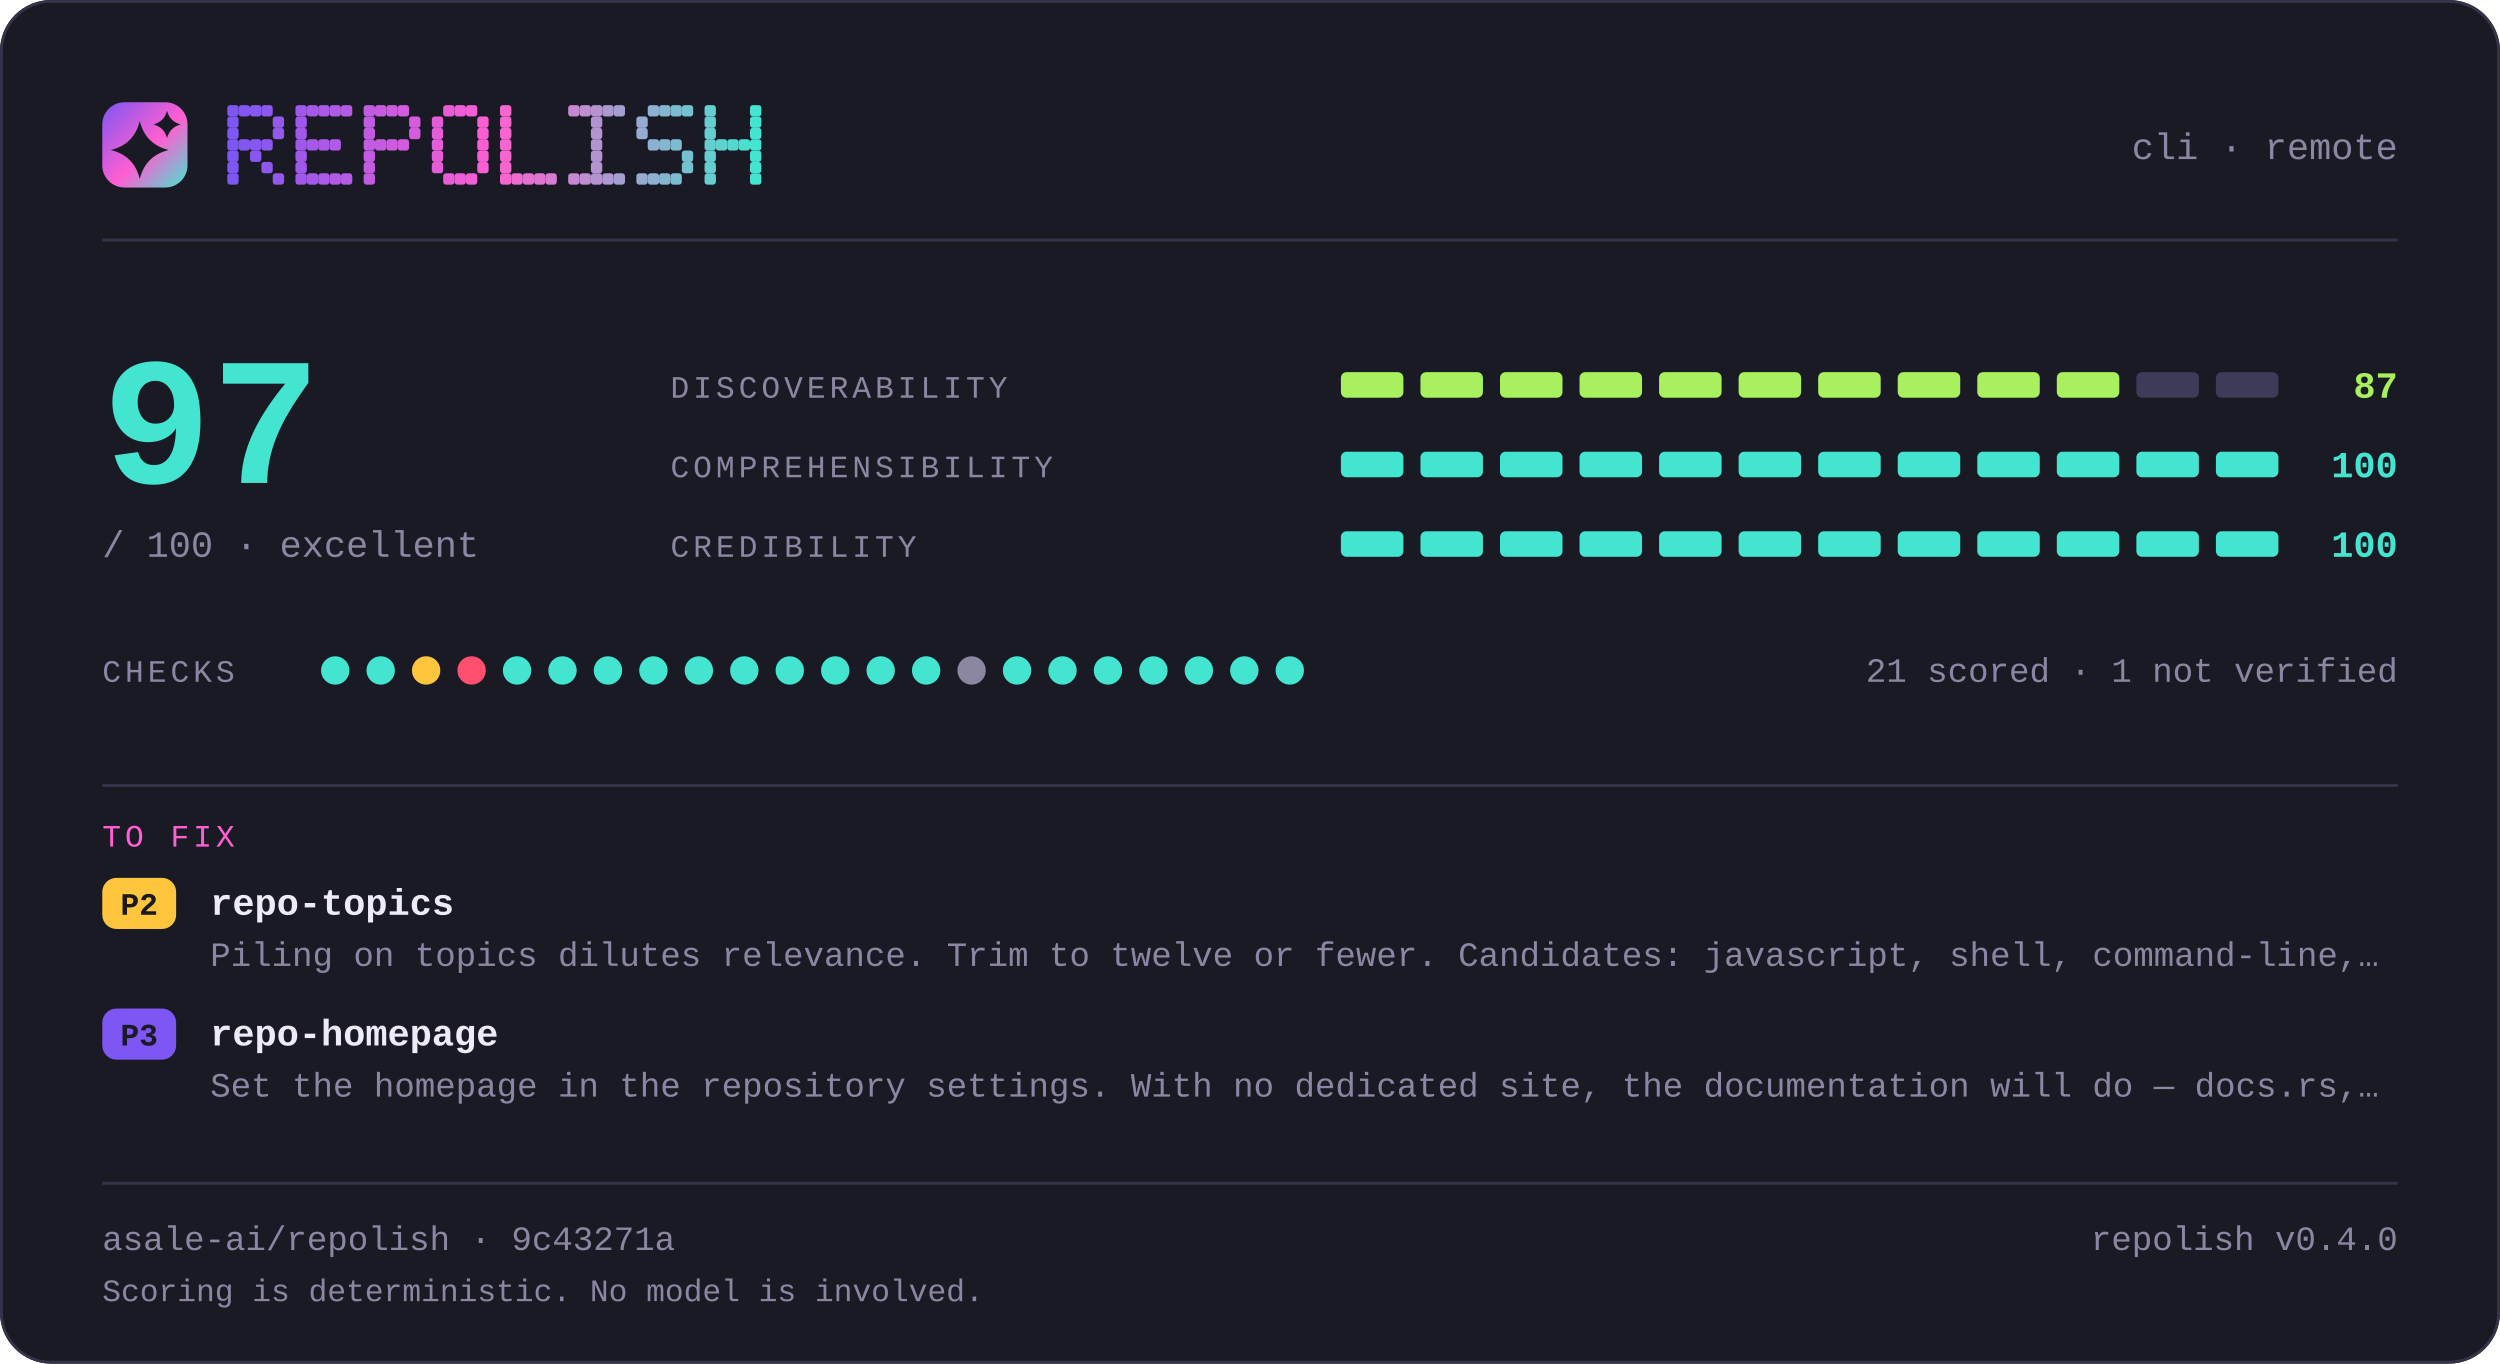
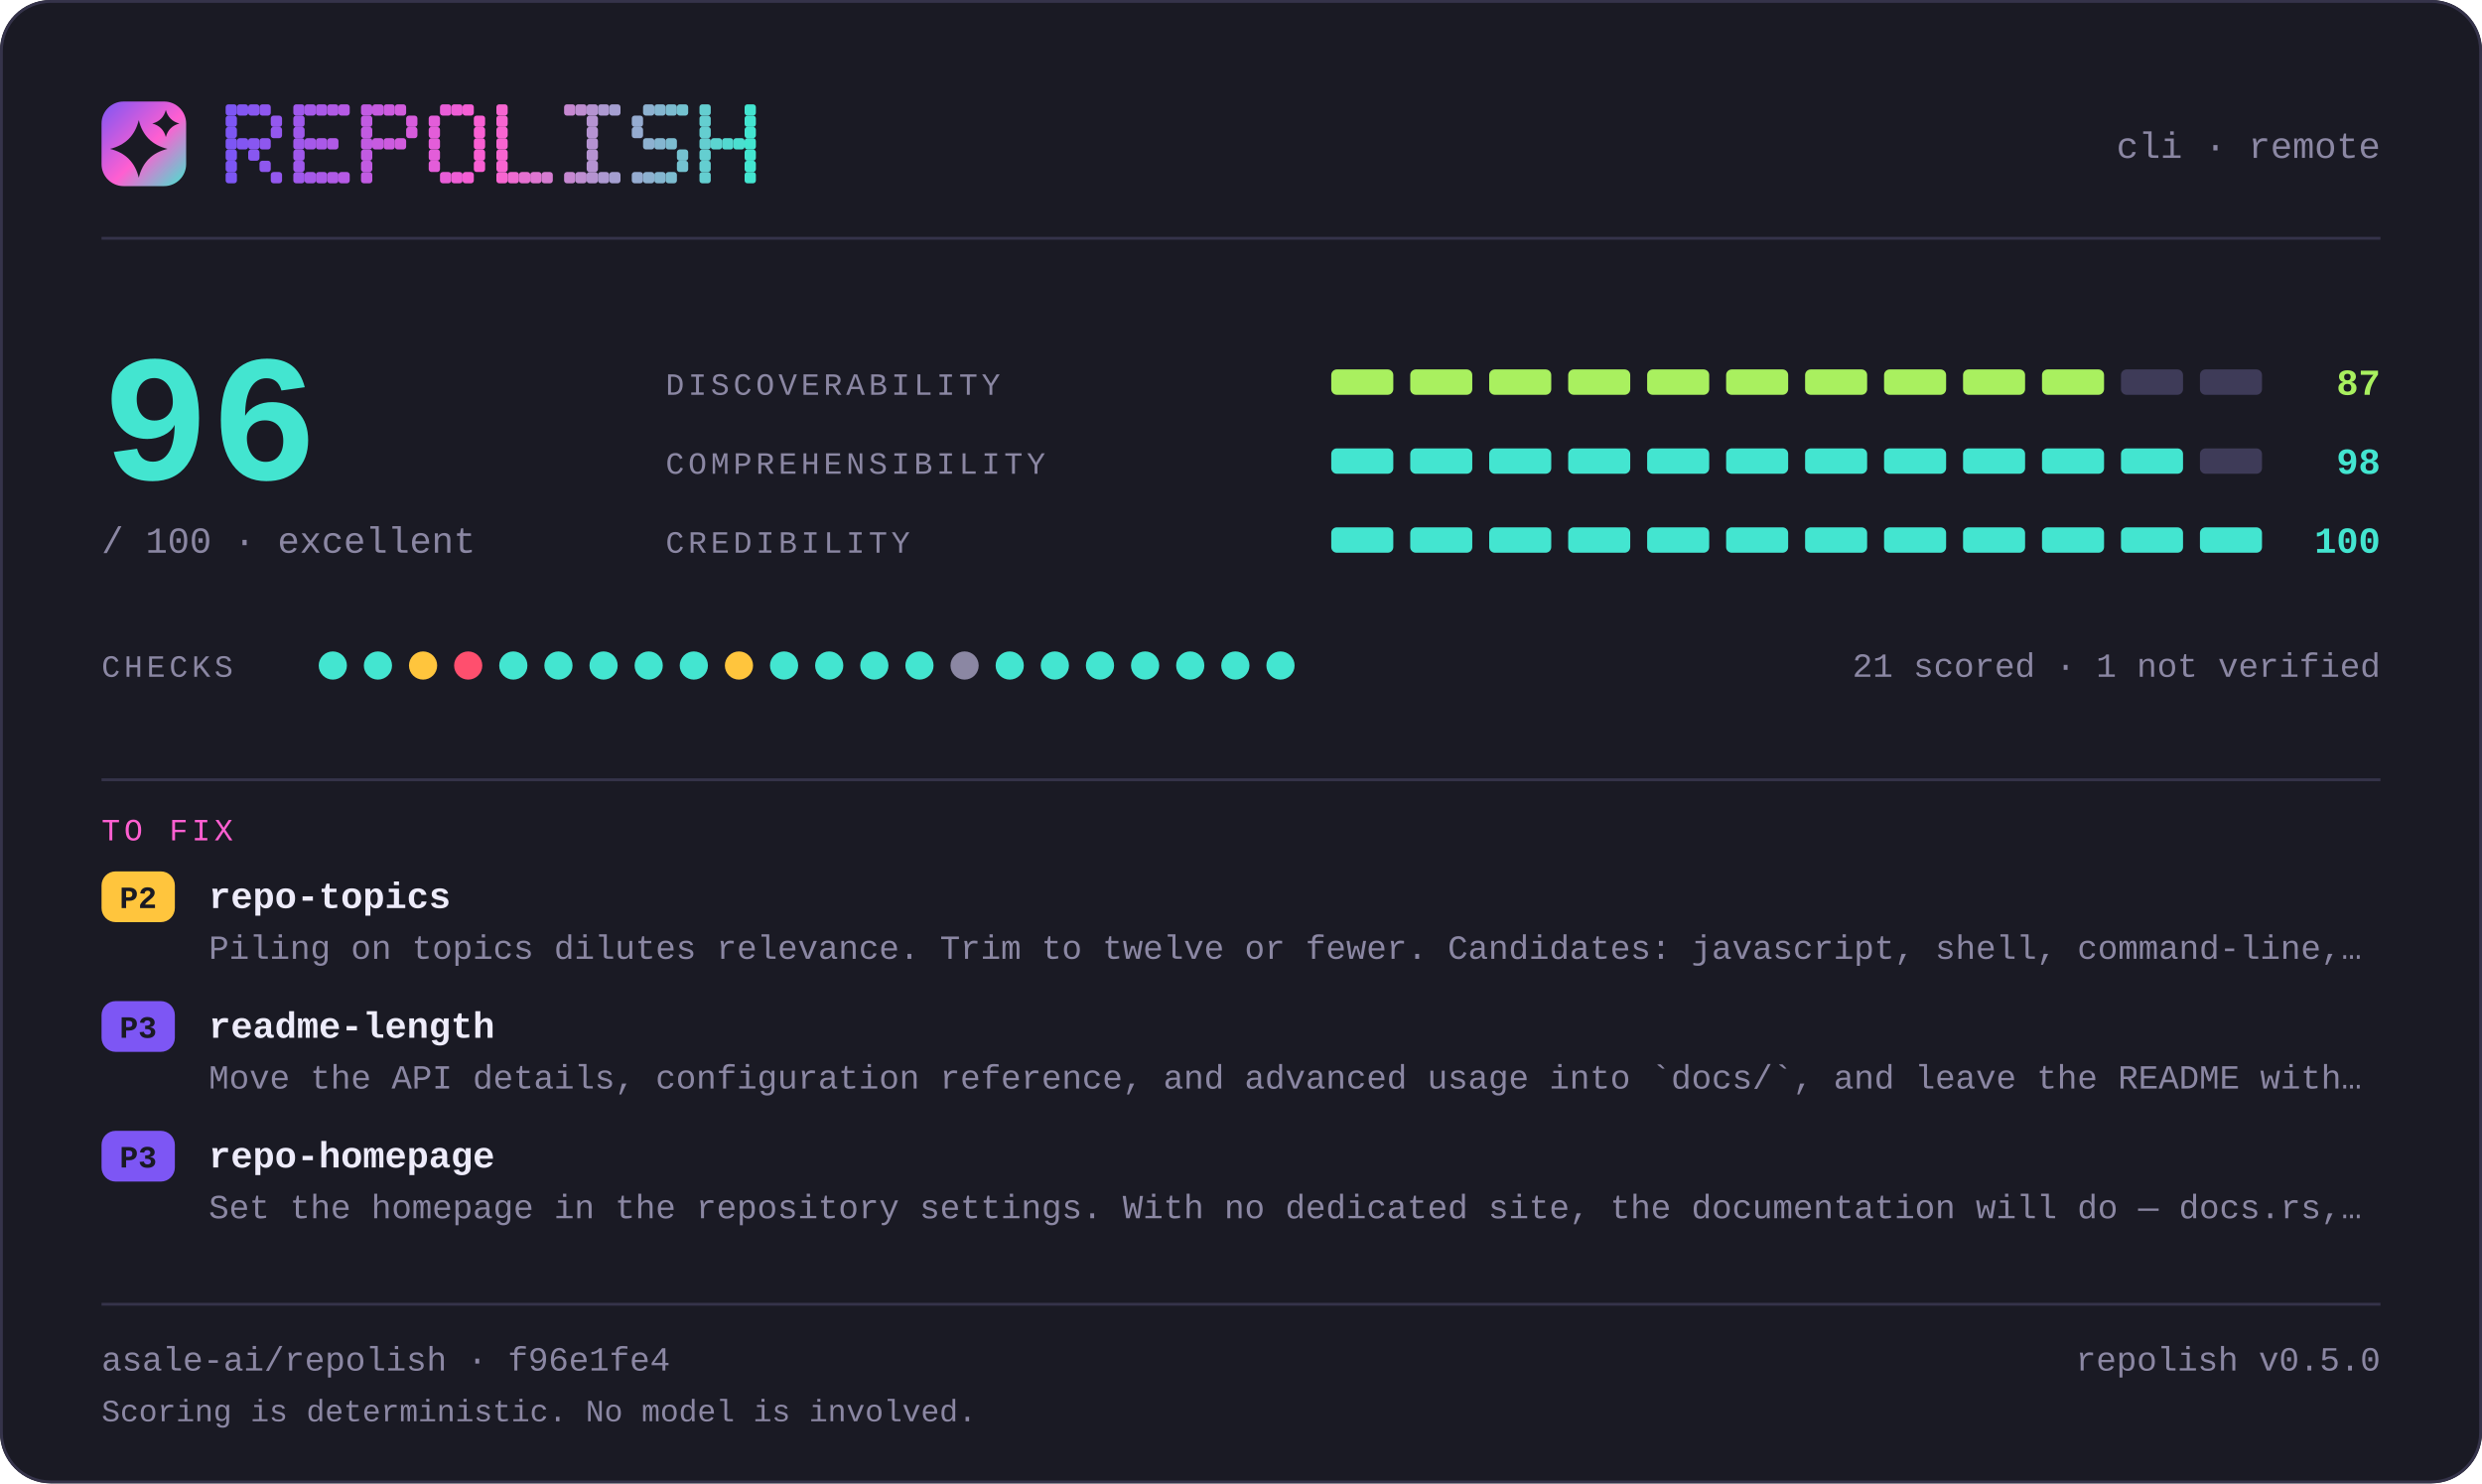
- <svg xmlns="http://www.w3.org/2000/svg" width="880" height="480" viewBox="0 0 880 480" lang="en" role="img" aria-label="repolish report card — 97 out of 100">
+ <svg xmlns="http://www.w3.org/2000/svg" width="880" height="526" viewBox="0 0 880 526" lang="en" role="img" aria-label="repolish report card — 96 out of 100">
  <defs>
    <linearGradient id="brand" x1="0" y1="0" x2="1" y2="1">
      <stop offset="0" stop-color="#7d56f4" />
      <stop offset="0.55" stop-color="#ff5fd1" />
      <stop offset="1" stop-color="#43e5d0" />
    </linearGradient>
  </defs>
  <style>
    .t { font-family: ui-monospace, SFMono-Regular, "SF Mono", Menlo, Consolas, "Liberation Mono", "Noto Sans Mono CJK SC", "Noto Sans Mono CJK JP", "Microsoft YaHei", "Hiragino Sans", "Yu Gothic", monospace; }
  </style>
-   <rect x="0" y="0" width="880" height="480" rx="18.0" fill="#1a1a24" />
-   <rect x="0.5" y="0.5" width="879" height="479" rx="17.5" fill="none" stroke="#35334a" />
+   <rect x="0" y="0" width="880" height="526" rx="18.0" fill="#1a1a24" />
+   <rect x="0.5" y="0.5" width="879" height="525" rx="17.5" fill="none" stroke="#35334a" />
  <rect x="36" y="36" width="30" height="30" rx="7.8" fill="url(#brand)" />
  <path d="M49.2 42.6Q51.2 50.8 59.4 52.8Q51.2 54.8 49.2 63.0Q47.2 54.8 39.0 52.8Q47.2 50.8 49.2 42.6Z" fill="#1a1a24" />
  <path d="M58.8 39.0Q59.8 42.8 63.6 43.8Q59.8 44.8 58.8 48.6Q57.8 44.8 54.0 43.8Q57.8 42.8 58.8 39.0Z" fill="#1a1a24" />
  <g fill="#7d56f4">
    <rect x="80" y="37" width="4" height="4" rx="1" />
    <rect x="80" y="41" width="4" height="4" rx="1" />
    <rect x="80" y="45" width="4" height="4" rx="1" />
    <rect x="80" y="49" width="4" height="4" rx="1" />
    <rect x="80" y="53" width="4" height="4" rx="1" />
    <rect x="80" y="57" width="4" height="4" rx="1" />
    <rect x="80" y="61" width="4" height="4" rx="1" />
  </g>
  <g fill="#8356f2">
    <rect x="84" y="37" width="4" height="4" rx="1" />
    <rect x="84" y="49" width="4" height="4" rx="1" />
  </g>
  <g fill="#8857f1">
    <rect x="88" y="37" width="4" height="4" rx="1" />
    <rect x="88" y="49" width="4" height="4" rx="1" />
    <rect x="88" y="53" width="4" height="4" rx="1" />
  </g>
  <g fill="#8e57ef">
    <rect x="92" y="37" width="4" height="4" rx="1" />
    <rect x="92" y="49" width="4" height="4" rx="1" />
    <rect x="92" y="57" width="4" height="4" rx="1" />
  </g>
  <g fill="#9458ee">
    <rect x="96" y="41" width="4" height="4" rx="1" />
    <rect x="96" y="45" width="4" height="4" rx="1" />
    <rect x="96" y="61" width="4" height="4" rx="1" />
  </g>
  <g fill="#9f58eb">
    <rect x="104" y="37" width="4" height="4" rx="1" />
    <rect x="104" y="41" width="4" height="4" rx="1" />
    <rect x="104" y="45" width="4" height="4" rx="1" />
    <rect x="104" y="49" width="4" height="4" rx="1" />
    <rect x="104" y="53" width="4" height="4" rx="1" />
    <rect x="104" y="57" width="4" height="4" rx="1" />
    <rect x="104" y="61" width="4" height="4" rx="1" />
  </g>
  <g fill="#a559e9">
    <rect x="108" y="37" width="4" height="4" rx="1" />
    <rect x="108" y="49" width="4" height="4" rx="1" />
    <rect x="108" y="61" width="4" height="4" rx="1" />
  </g>
  <g fill="#aa59e8">
    <rect x="112" y="37" width="4" height="4" rx="1" />
    <rect x="112" y="49" width="4" height="4" rx="1" />
    <rect x="112" y="61" width="4" height="4" rx="1" />
  </g>
  <g fill="#b05ae6">
    <rect x="116" y="37" width="4" height="4" rx="1" />
    <rect x="116" y="49" width="4" height="4" rx="1" />
    <rect x="116" y="61" width="4" height="4" rx="1" />
  </g>
  <g fill="#b65ae5">
    <rect x="120" y="37" width="4" height="4" rx="1" />
    <rect x="120" y="61" width="4" height="4" rx="1" />
  </g>
  <g fill="#c15be2">
    <rect x="128" y="37" width="4" height="4" rx="1" />
    <rect x="128" y="41" width="4" height="4" rx="1" />
    <rect x="128" y="45" width="4" height="4" rx="1" />
    <rect x="128" y="49" width="4" height="4" rx="1" />
    <rect x="128" y="53" width="4" height="4" rx="1" />
    <rect x="128" y="57" width="4" height="4" rx="1" />
    <rect x="128" y="61" width="4" height="4" rx="1" />
  </g>
  <g fill="#c65be0">
    <rect x="132" y="37" width="4" height="4" rx="1" />
    <rect x="132" y="49" width="4" height="4" rx="1" />
  </g>
  <g fill="#cc5bdf">
    <rect x="136" y="37" width="4" height="4" rx="1" />
    <rect x="136" y="49" width="4" height="4" rx="1" />
  </g>
  <g fill="#d25cdd">
    <rect x="140" y="37" width="4" height="4" rx="1" />
    <rect x="140" y="49" width="4" height="4" rx="1" />
  </g>
  <g fill="#d75cdc">
    <rect x="144" y="41" width="4" height="4" rx="1" />
    <rect x="144" y="45" width="4" height="4" rx="1" />
  </g>
  <g fill="#e35dd9">
    <rect x="152" y="41" width="4" height="4" rx="1" />
    <rect x="152" y="45" width="4" height="4" rx="1" />
    <rect x="152" y="49" width="4" height="4" rx="1" />
    <rect x="152" y="53" width="4" height="4" rx="1" />
    <rect x="152" y="57" width="4" height="4" rx="1" />
  </g>
  <g fill="#e85dd7">
    <rect x="156" y="37" width="4" height="4" rx="1" />
    <rect x="156" y="61" width="4" height="4" rx="1" />
  </g>
  <g fill="#ee5ed6">
    <rect x="160" y="37" width="4" height="4" rx="1" />
    <rect x="160" y="61" width="4" height="4" rx="1" />
  </g>
  <g fill="#f45ed4">
    <rect x="164" y="37" width="4" height="4" rx="1" />
    <rect x="164" y="61" width="4" height="4" rx="1" />
  </g>
  <g fill="#f95fd3">
    <rect x="168" y="41" width="4" height="4" rx="1" />
    <rect x="168" y="45" width="4" height="4" rx="1" />
    <rect x="168" y="49" width="4" height="4" rx="1" />
    <rect x="168" y="53" width="4" height="4" rx="1" />
    <rect x="168" y="57" width="4" height="4" rx="1" />
  </g>
  <g fill="#f765d1">
    <rect x="176" y="37" width="4" height="4" rx="1" />
    <rect x="176" y="41" width="4" height="4" rx="1" />
    <rect x="176" y="45" width="4" height="4" rx="1" />
    <rect x="176" y="49" width="4" height="4" rx="1" />
    <rect x="176" y="53" width="4" height="4" rx="1" />
    <rect x="176" y="57" width="4" height="4" rx="1" />
    <rect x="176" y="61" width="4" height="4" rx="1" />
  </g>
  <g fill="#ef6bd1">
    <rect x="180" y="61" width="4" height="4" rx="1" />
  </g>
  <g fill="#e670d1">
    <rect x="184" y="61" width="4" height="4" rx="1" />
  </g>
  <g fill="#de76d1">
    <rect x="188" y="61" width="4" height="4" rx="1" />
  </g>
  <g fill="#d67cd1">
    <rect x="192" y="61" width="4" height="4" rx="1" />
  </g>
  <g fill="#c688d1">
    <rect x="200" y="37" width="4" height="4" rx="1" />
    <rect x="200" y="61" width="4" height="4" rx="1" />
  </g>
  <g fill="#be8ed1">
    <rect x="204" y="37" width="4" height="4" rx="1" />
    <rect x="204" y="61" width="4" height="4" rx="1" />
  </g>
  <g fill="#b593d1">
    <rect x="208" y="37" width="4" height="4" rx="1" />
    <rect x="208" y="41" width="4" height="4" rx="1" />
    <rect x="208" y="45" width="4" height="4" rx="1" />
    <rect x="208" y="49" width="4" height="4" rx="1" />
    <rect x="208" y="53" width="4" height="4" rx="1" />
    <rect x="208" y="57" width="4" height="4" rx="1" />
    <rect x="208" y="61" width="4" height="4" rx="1" />
  </g>
  <g fill="#ad99d1">
    <rect x="212" y="37" width="4" height="4" rx="1" />
    <rect x="212" y="61" width="4" height="4" rx="1" />
  </g>
  <g fill="#a59fd1">
    <rect x="216" y="37" width="4" height="4" rx="1" />
    <rect x="216" y="61" width="4" height="4" rx="1" />
  </g>
  <g fill="#95abd0">
    <rect x="224" y="41" width="4" height="4" rx="1" />
    <rect x="224" y="45" width="4" height="4" rx="1" />
    <rect x="224" y="61" width="4" height="4" rx="1" />
  </g>
  <g fill="#8db1d0">
    <rect x="228" y="37" width="4" height="4" rx="1" />
    <rect x="228" y="49" width="4" height="4" rx="1" />
    <rect x="228" y="61" width="4" height="4" rx="1" />
  </g>
  <g fill="#84b6d0">
    <rect x="232" y="37" width="4" height="4" rx="1" />
    <rect x="232" y="49" width="4" height="4" rx="1" />
    <rect x="232" y="61" width="4" height="4" rx="1" />
  </g>
  <g fill="#7cbcd0">
    <rect x="236" y="37" width="4" height="4" rx="1" />
    <rect x="236" y="49" width="4" height="4" rx="1" />
    <rect x="236" y="61" width="4" height="4" rx="1" />
  </g>
  <g fill="#74c2d0">
    <rect x="240" y="37" width="4" height="4" rx="1" />
    <rect x="240" y="53" width="4" height="4" rx="1" />
    <rect x="240" y="57" width="4" height="4" rx="1" />
  </g>
  <g fill="#64ced0">
    <rect x="248" y="37" width="4" height="4" rx="1" />
    <rect x="248" y="41" width="4" height="4" rx="1" />
    <rect x="248" y="45" width="4" height="4" rx="1" />
    <rect x="248" y="49" width="4" height="4" rx="1" />
    <rect x="248" y="53" width="4" height="4" rx="1" />
    <rect x="248" y="57" width="4" height="4" rx="1" />
    <rect x="248" y="61" width="4" height="4" rx="1" />
  </g>
  <g fill="#5cd4d0">
    <rect x="252" y="49" width="4" height="4" rx="1" />
  </g>
  <g fill="#53d9d0">
    <rect x="256" y="49" width="4" height="4" rx="1" />
  </g>
  <g fill="#4bdfd0">
    <rect x="260" y="49" width="4" height="4" rx="1" />
  </g>
  <g fill="#43e5d0">
    <rect x="264" y="37" width="4" height="4" rx="1" />
    <rect x="264" y="41" width="4" height="4" rx="1" />
    <rect x="264" y="45" width="4" height="4" rx="1" />
    <rect x="264" y="49" width="4" height="4" rx="1" />
    <rect x="264" y="53" width="4" height="4" rx="1" />
    <rect x="264" y="57" width="4" height="4" rx="1" />
    <rect x="264" y="61" width="4" height="4" rx="1" />
  </g>
  <text class="t" x="844" y="56" font-size="13" fill="#8b87a3" text-anchor="end">cli · remote</text>
  <rect x="36" y="84" width="808" height="1" fill="#35334a" />
-   <text class="t" x="36" y="170" font-size="64" fill="#43e5d0" text-anchor="start" font-weight="700">97</text>
+   <text class="t" x="36" y="170" font-size="64" fill="#43e5d0" text-anchor="start" font-weight="700">96</text>
  <text class="t" x="36" y="196" font-size="13" fill="#8b87a3" text-anchor="start">/ 100  ·  excellent</text>
  <text class="t" x="236" y="140" font-size="11" fill="#8b87a3" text-anchor="start" letter-spacing="1.4">DISCOVERABILITY</text>
  <rect x="472" y="131" width="22" height="9" rx="2.0" fill="#a9f05f" />
  <rect x="500" y="131" width="22" height="9" rx="2.0" fill="#a9f05f" />
  <rect x="528" y="131" width="22" height="9" rx="2.0" fill="#a9f05f" />
  <rect x="556" y="131" width="22" height="9" rx="2.0" fill="#a9f05f" />
  <rect x="584" y="131" width="22" height="9" rx="2.0" fill="#a9f05f" />
  <rect x="612" y="131" width="22" height="9" rx="2.0" fill="#a9f05f" />
  <rect x="640" y="131" width="22" height="9" rx="2.0" fill="#a9f05f" />
  <rect x="668" y="131" width="22" height="9" rx="2.0" fill="#a9f05f" />
  <rect x="696" y="131" width="22" height="9" rx="2.0" fill="#a9f05f" />
  <rect x="724" y="131" width="22" height="9" rx="2.0" fill="#a9f05f" />
  <rect x="752" y="131" width="22" height="9" rx="2.0" fill="#3e3b58" />
  <rect x="780" y="131" width="22" height="9" rx="2.0" fill="#3e3b58" />
  <text class="t" x="844" y="140" font-size="13" fill="#a9f05f" text-anchor="end" font-weight="700">87</text>
  <text class="t" x="236" y="168" font-size="11" fill="#8b87a3" text-anchor="start" letter-spacing="1.4">COMPREHENSIBILITY</text>
  <rect x="472" y="159" width="22" height="9" rx="2.0" fill="#43e5d0" />
  <rect x="500" y="159" width="22" height="9" rx="2.0" fill="#43e5d0" />
  <rect x="528" y="159" width="22" height="9" rx="2.0" fill="#43e5d0" />
  <rect x="556" y="159" width="22" height="9" rx="2.0" fill="#43e5d0" />
  <rect x="584" y="159" width="22" height="9" rx="2.0" fill="#43e5d0" />
  <rect x="612" y="159" width="22" height="9" rx="2.0" fill="#43e5d0" />
  <rect x="640" y="159" width="22" height="9" rx="2.0" fill="#43e5d0" />
  <rect x="668" y="159" width="22" height="9" rx="2.0" fill="#43e5d0" />
  <rect x="696" y="159" width="22" height="9" rx="2.0" fill="#43e5d0" />
  <rect x="724" y="159" width="22" height="9" rx="2.0" fill="#43e5d0" />
  <rect x="752" y="159" width="22" height="9" rx="2.0" fill="#43e5d0" />
-   <rect x="780" y="159" width="22" height="9" rx="2.0" fill="#43e5d0" />
-   <text class="t" x="844" y="168" font-size="13" fill="#43e5d0" text-anchor="end" font-weight="700">100</text>
+   <rect x="780" y="159" width="22" height="9" rx="2.0" fill="#3e3b58" />
+   <text class="t" x="844" y="168" font-size="13" fill="#43e5d0" text-anchor="end" font-weight="700">98</text>
  <text class="t" x="236" y="196" font-size="11" fill="#8b87a3" text-anchor="start" letter-spacing="1.4">CREDIBILITY</text>
  <rect x="472" y="187" width="22" height="9" rx="2.0" fill="#43e5d0" />
  <rect x="500" y="187" width="22" height="9" rx="2.0" fill="#43e5d0" />
  <rect x="528" y="187" width="22" height="9" rx="2.0" fill="#43e5d0" />
  <rect x="556" y="187" width="22" height="9" rx="2.0" fill="#43e5d0" />
  <rect x="584" y="187" width="22" height="9" rx="2.0" fill="#43e5d0" />
  <rect x="612" y="187" width="22" height="9" rx="2.0" fill="#43e5d0" />
  <rect x="640" y="187" width="22" height="9" rx="2.0" fill="#43e5d0" />
  <rect x="668" y="187" width="22" height="9" rx="2.0" fill="#43e5d0" />
  <rect x="696" y="187" width="22" height="9" rx="2.0" fill="#43e5d0" />
  <rect x="724" y="187" width="22" height="9" rx="2.0" fill="#43e5d0" />
  <rect x="752" y="187" width="22" height="9" rx="2.0" fill="#43e5d0" />
  <rect x="780" y="187" width="22" height="9" rx="2.0" fill="#43e5d0" />
  <text class="t" x="844" y="196" font-size="13" fill="#43e5d0" text-anchor="end" font-weight="700">100</text>
  <text class="t" x="36" y="240" font-size="11" fill="#8b87a3" text-anchor="start" letter-spacing="1.4">CHECKS</text>
  <circle cx="118" cy="236" r="5" fill="#43e5d0" />
  <circle cx="134" cy="236" r="5" fill="#43e5d0" />
  <circle cx="150" cy="236" r="5" fill="#ffc53d" />
  <circle cx="166" cy="236" r="5" fill="#ff4f6e" />
  <circle cx="182" cy="236" r="5" fill="#43e5d0" />
  <circle cx="198" cy="236" r="5" fill="#43e5d0" />
  <circle cx="214" cy="236" r="5" fill="#43e5d0" />
  <circle cx="230" cy="236" r="5" fill="#43e5d0" />
  <circle cx="246" cy="236" r="5" fill="#43e5d0" />
-   <circle cx="262" cy="236" r="5" fill="#43e5d0" />
+   <circle cx="262" cy="236" r="5" fill="#ffc53d" />
  <circle cx="278" cy="236" r="5" fill="#43e5d0" />
  <circle cx="294" cy="236" r="5" fill="#43e5d0" />
  <circle cx="310" cy="236" r="5" fill="#43e5d0" />
  <circle cx="326" cy="236" r="5" fill="#43e5d0" />
  <circle cx="342" cy="236" r="5" fill="#8b87a3" />
  <circle cx="358" cy="236" r="5" fill="#43e5d0" />
  <circle cx="374" cy="236" r="5" fill="#43e5d0" />
  <circle cx="390" cy="236" r="5" fill="#43e5d0" />
  <circle cx="406" cy="236" r="5" fill="#43e5d0" />
  <circle cx="422" cy="236" r="5" fill="#43e5d0" />
  <circle cx="438" cy="236" r="5" fill="#43e5d0" />
  <circle cx="454" cy="236" r="5" fill="#43e5d0" />
  <text class="t" x="844" y="240" font-size="12" fill="#8b87a3" text-anchor="end">21 scored · 1 not verified</text>
  <rect x="36" y="276" width="808" height="1" fill="#35334a" />
  <text class="t" x="36" y="298" font-size="11" fill="#ff5fd1" text-anchor="start" letter-spacing="1.4">TO FIX</text>
  <rect x="36" y="309" width="26" height="18" rx="5.0" fill="#ffc53d" />
  <text class="t" x="49" y="322" font-size="11" fill="#1a1a24" text-anchor="middle" font-weight="700">P2</text>
  <text class="t" x="74" y="322" font-size="13" fill="#edebfa" text-anchor="start" font-weight="700">repo-topics</text>
  <text class="t" x="74" y="340" font-size="12" fill="#8b87a3" text-anchor="start">Piling on topics dilutes relevance. Trim to twelve or fewer. Candidates: javascript, shell, command-line,…</text>
  <rect x="36" y="355" width="26" height="18" rx="5.0" fill="#7d56f4" />
  <text class="t" x="49" y="368" font-size="11" fill="#1a1a24" text-anchor="middle" font-weight="700">P3</text>
-   <text class="t" x="74" y="368" font-size="13" fill="#edebfa" text-anchor="start" font-weight="700">repo-homepage</text>
-   <text class="t" x="74" y="386" font-size="12" fill="#8b87a3" text-anchor="start">Set the homepage in the repository settings. With no dedicated site, the documentation will do — docs.rs,…</text>
-   <rect x="36" y="416" width="808" height="1" fill="#35334a" />
-   <text class="t" x="36" y="440" font-size="12" fill="#8b87a3" text-anchor="start">asale-ai/repolish · 9c43271a</text>
-   <text class="t" x="844" y="440" font-size="12" fill="#8b87a3" text-anchor="end">repolish v0.4.0</text>
-   <text class="t" x="36" y="458" font-size="11" fill="#8b87a3" text-anchor="start">Scoring is deterministic. No model is involved.</text>
+   <text class="t" x="74" y="368" font-size="13" fill="#edebfa" text-anchor="start" font-weight="700">readme-length</text>
+   <text class="t" x="74" y="386" font-size="12" fill="#8b87a3" text-anchor="start">Move the API details, configuration reference, and advanced usage into `docs/`, and leave the README with…</text>
+   <rect x="36" y="401" width="26" height="18" rx="5.0" fill="#7d56f4" />
+   <text class="t" x="49" y="414" font-size="11" fill="#1a1a24" text-anchor="middle" font-weight="700">P3</text>
+   <text class="t" x="74" y="414" font-size="13" fill="#edebfa" text-anchor="start" font-weight="700">repo-homepage</text>
+   <text class="t" x="74" y="432" font-size="12" fill="#8b87a3" text-anchor="start">Set the homepage in the repository settings. With no dedicated site, the documentation will do — docs.rs,…</text>
+   <rect x="36" y="462" width="808" height="1" fill="#35334a" />
+   <text class="t" x="36" y="486" font-size="12" fill="#8b87a3" text-anchor="start">asale-ai/repolish · f96e1fe4</text>
+   <text class="t" x="844" y="486" font-size="12" fill="#8b87a3" text-anchor="end">repolish v0.5.0</text>
+   <text class="t" x="36" y="504" font-size="11" fill="#8b87a3" text-anchor="start">Scoring is deterministic. No model is involved.</text>
</svg>
